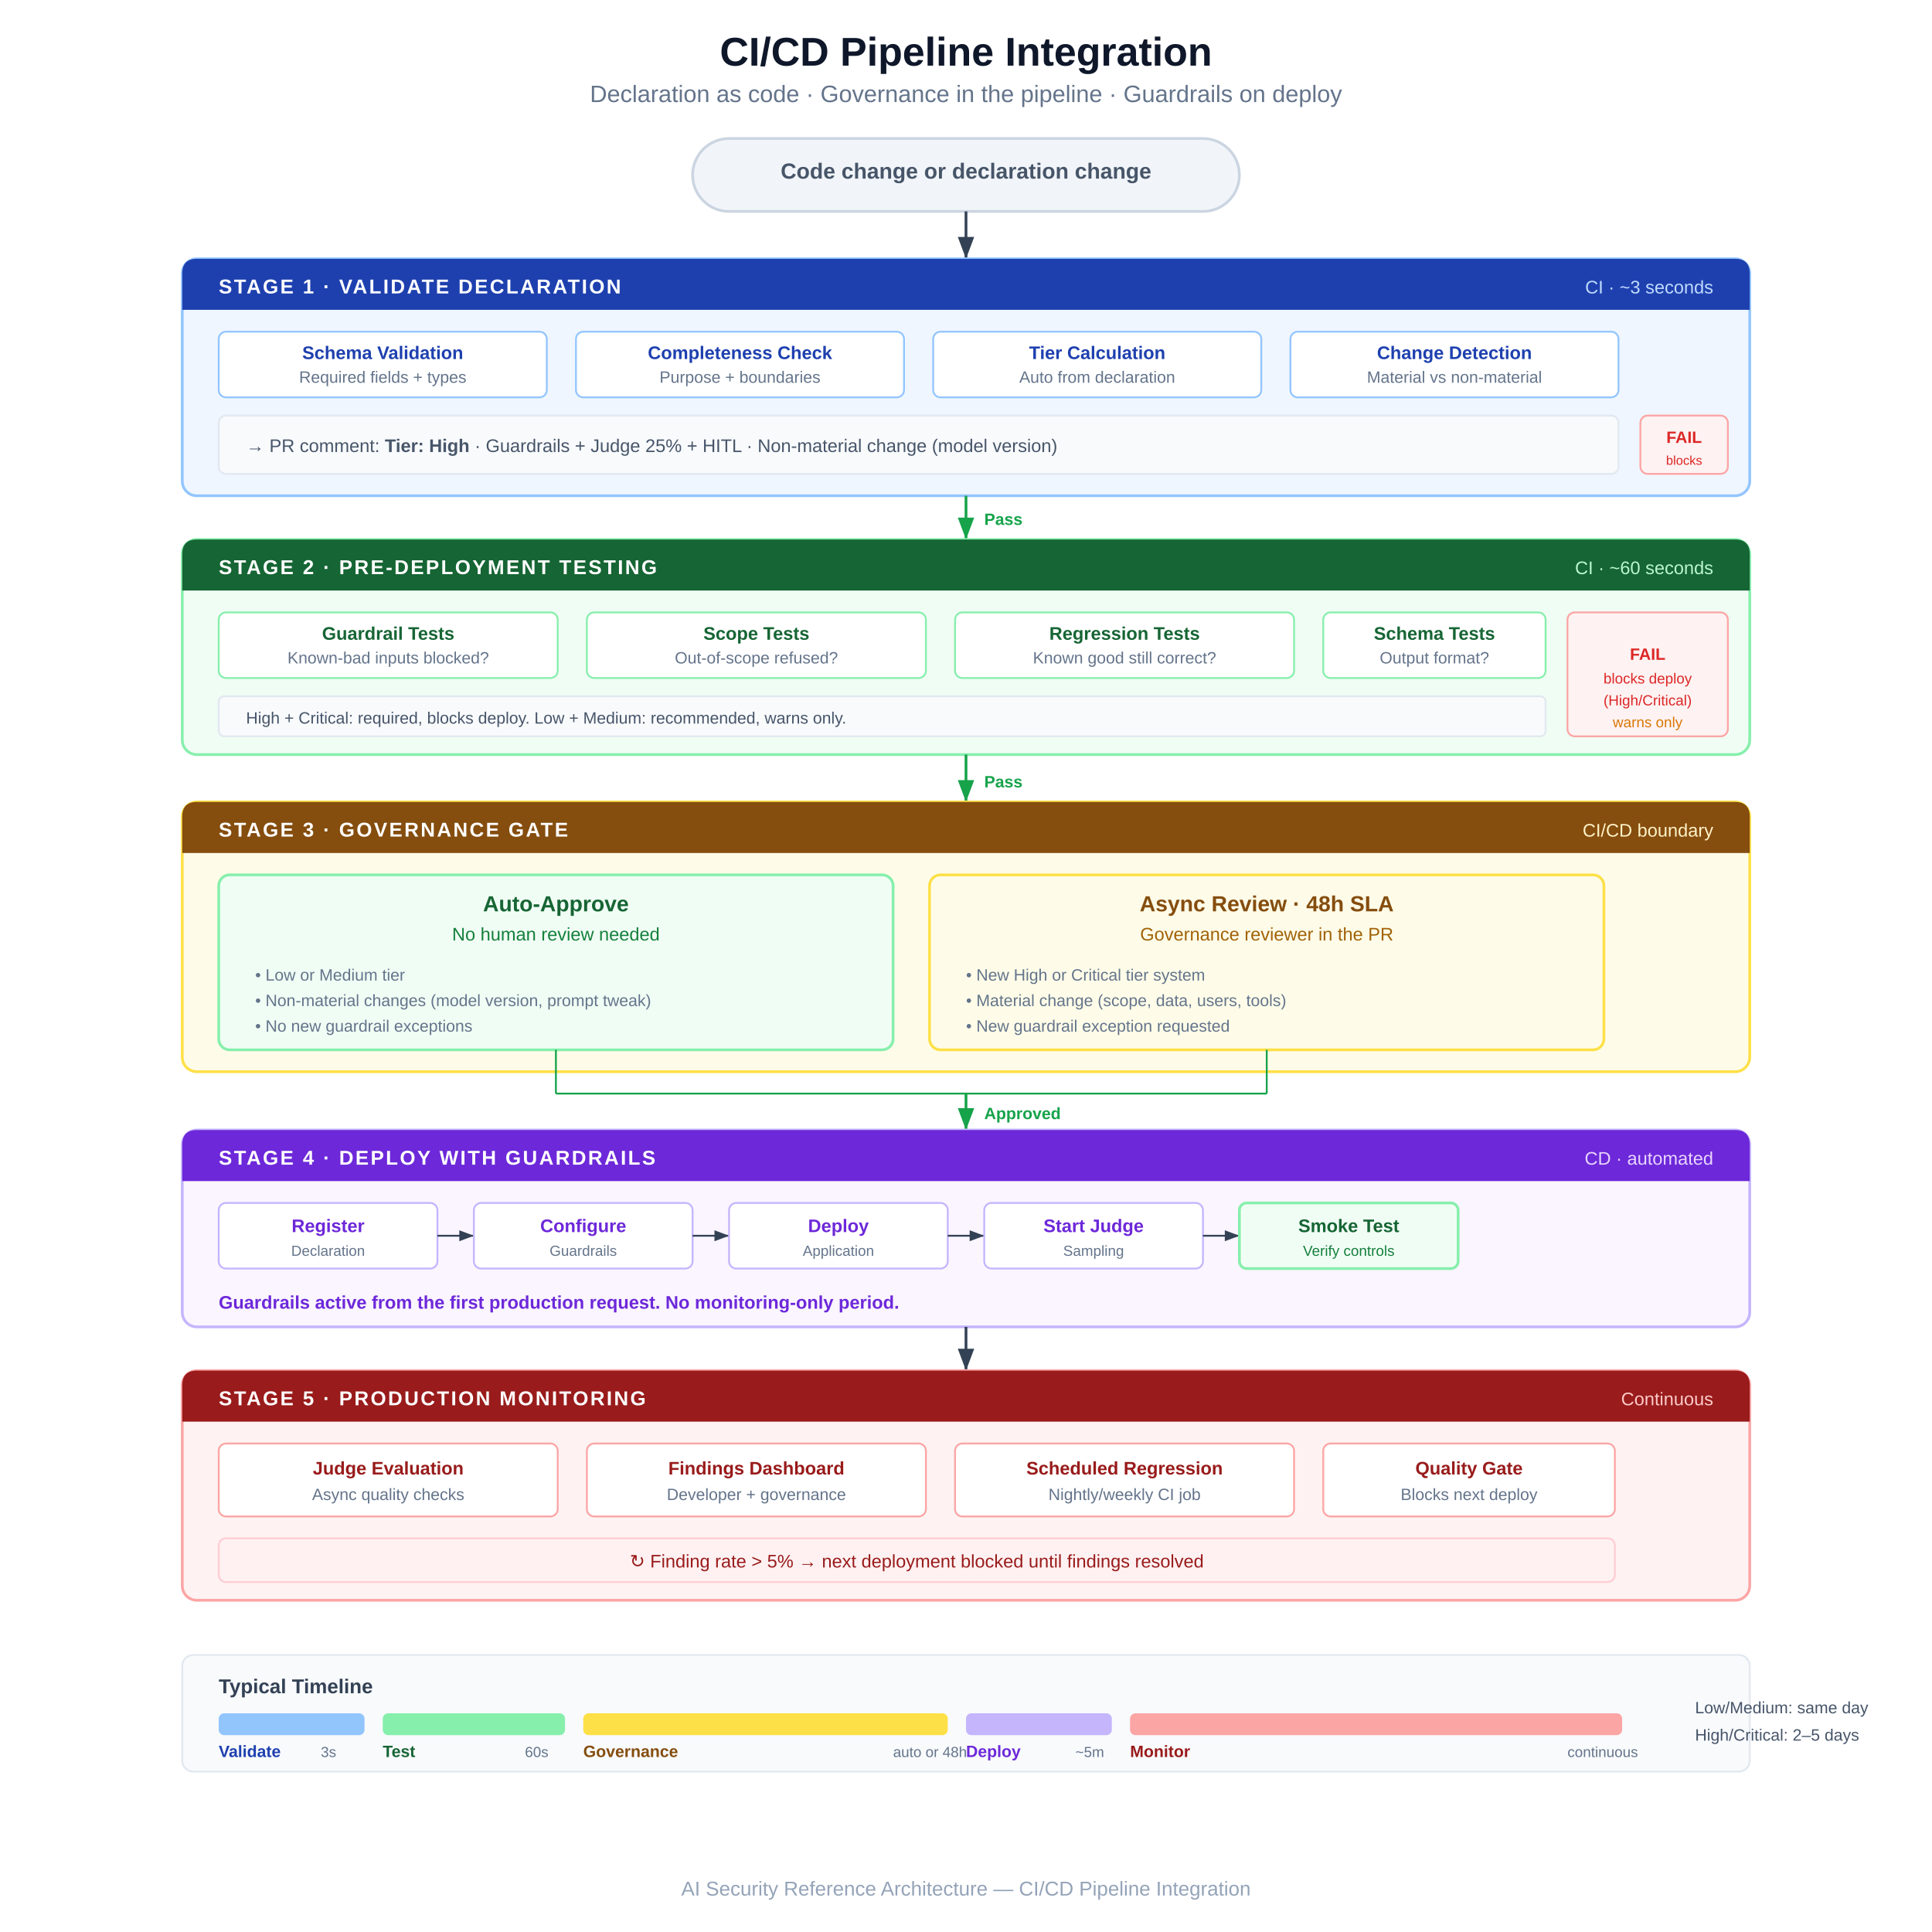
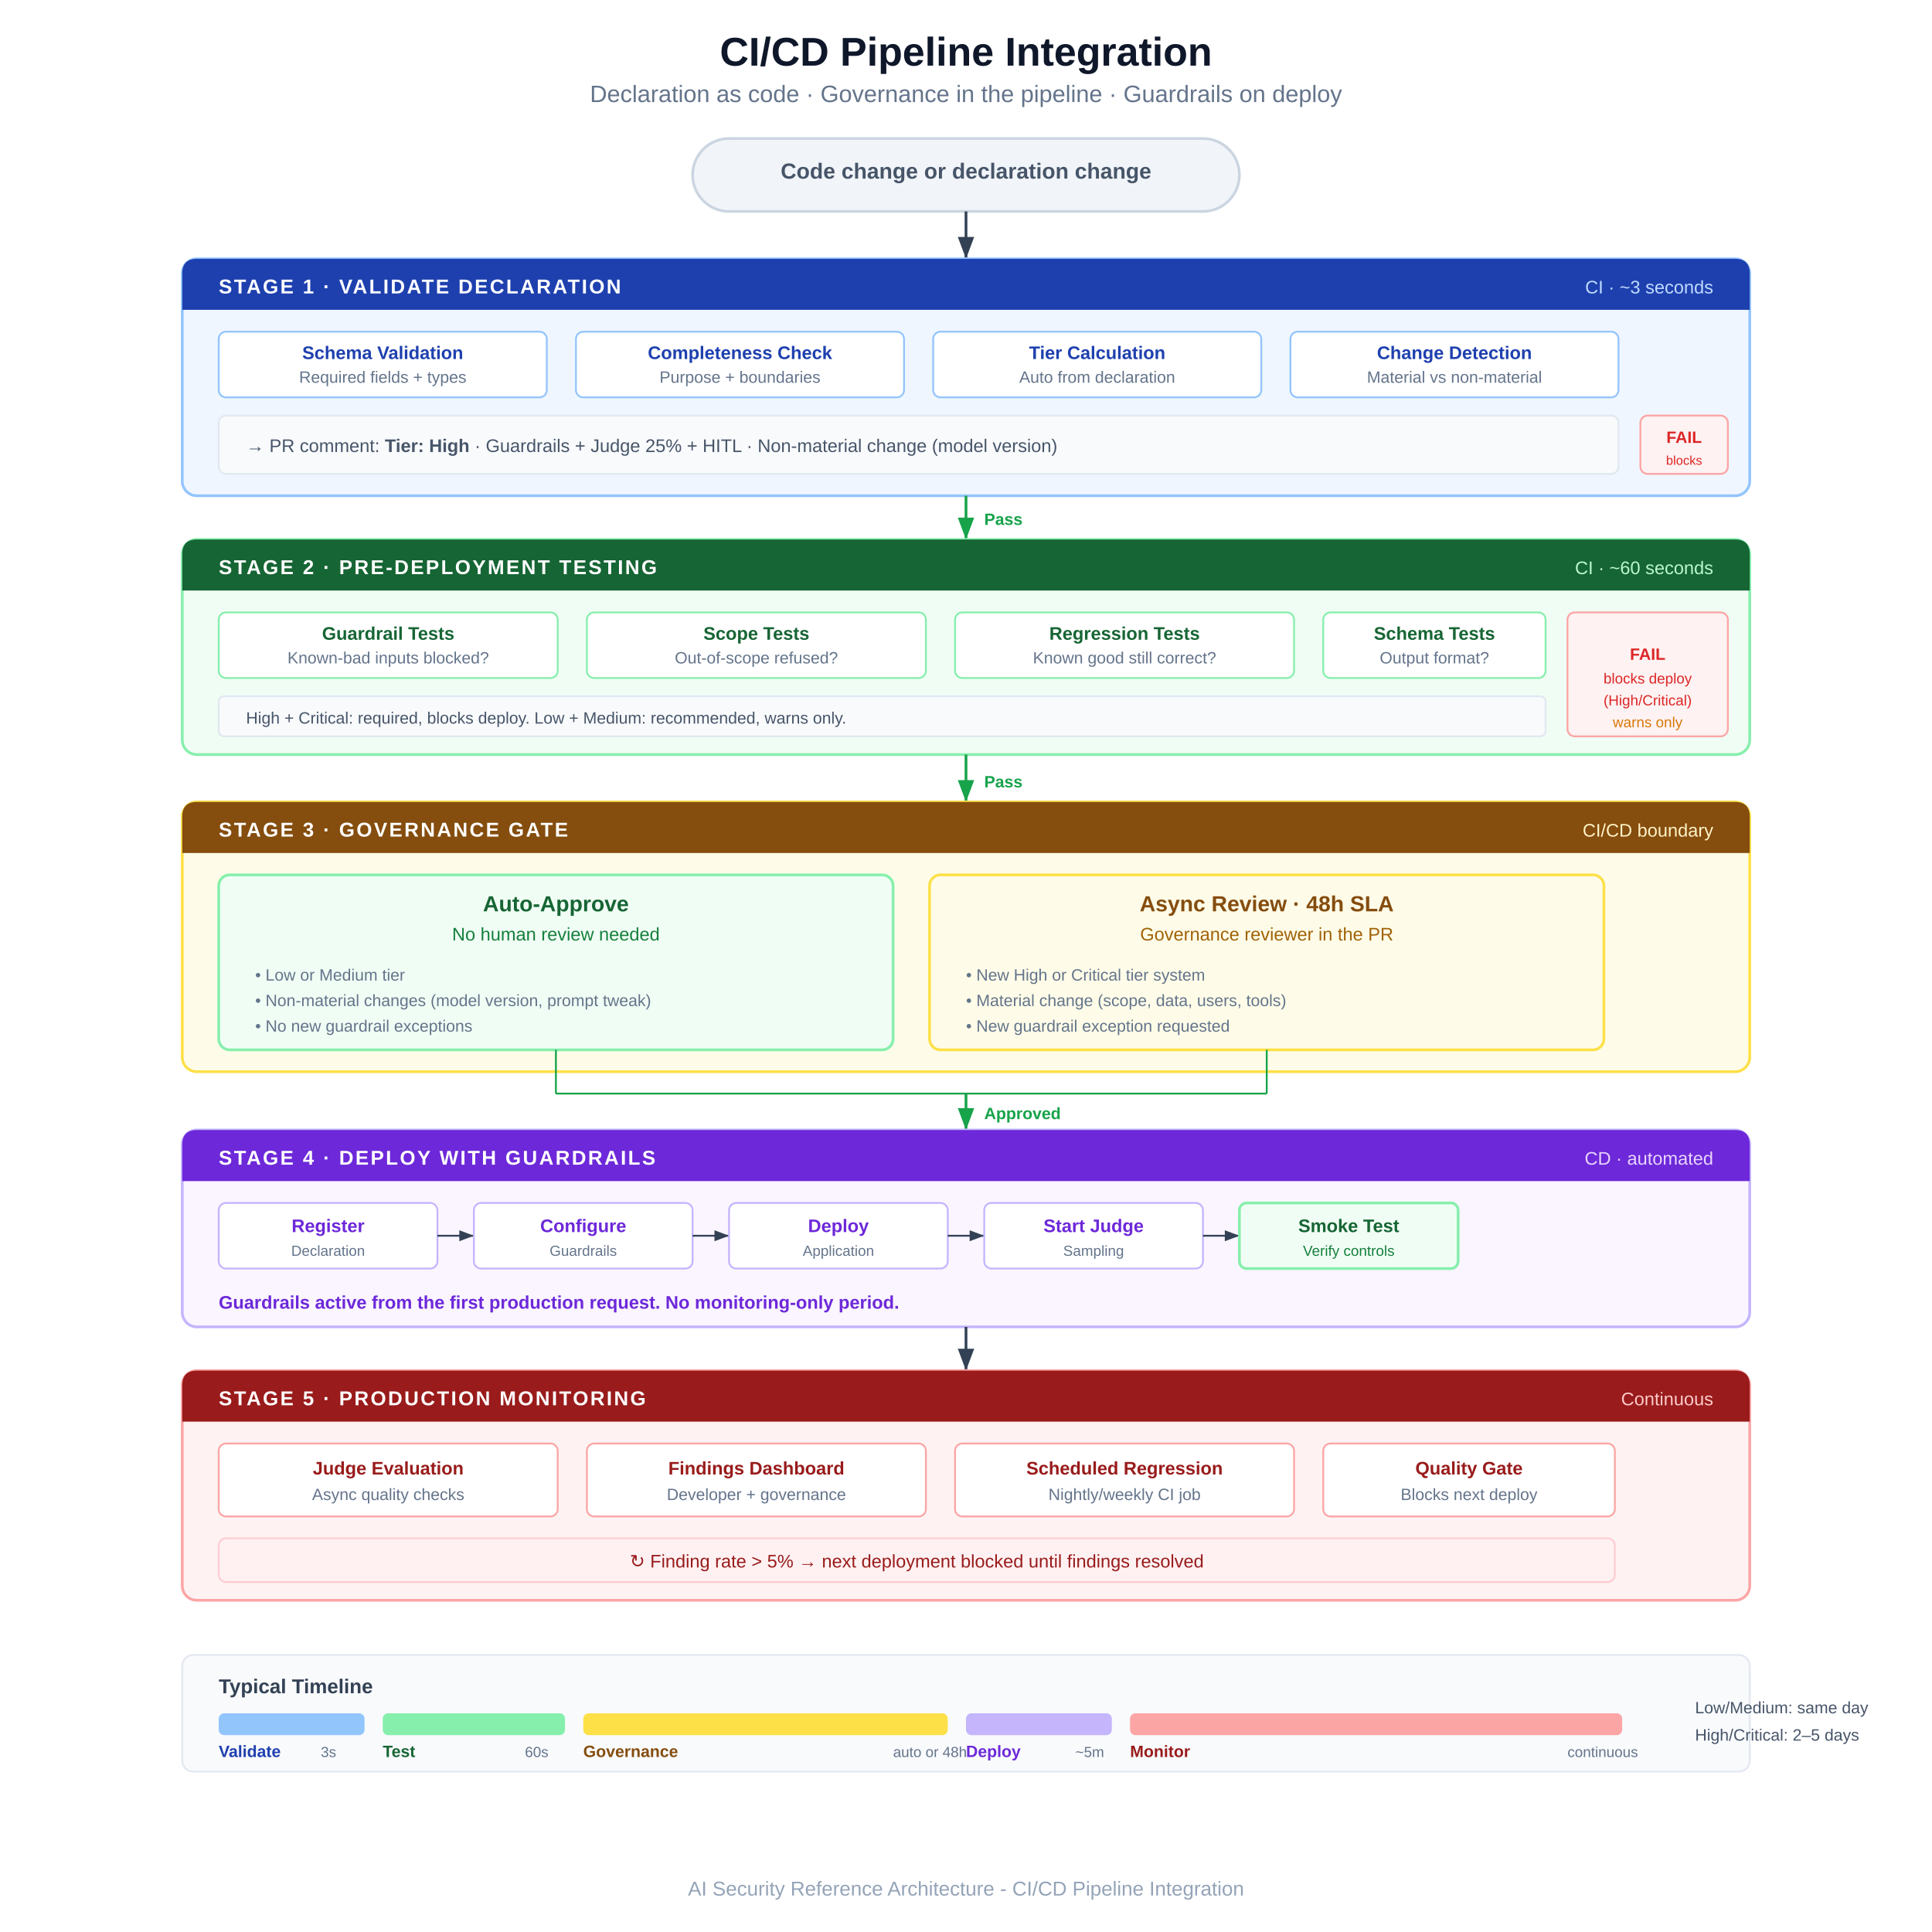
<svg xmlns="http://www.w3.org/2000/svg" width="1060" height="1060" viewBox="0 0 1060 1060" font-family="'Segoe UI', Arial, Helvetica, sans-serif">
  <defs>
    <marker id="arrow" markerWidth="8" markerHeight="6" refX="8" refY="3" orient="auto">
      <path d="M0,0 L8,3 L0,6 Z" fill="#334155" />
    </marker>
    <marker id="arrow-green" markerWidth="8" markerHeight="6" refX="8" refY="3" orient="auto">
      <path d="M0,0 L8,3 L0,6 Z" fill="#16a34a" />
    </marker>
    <marker id="arrow-red" markerWidth="8" markerHeight="6" refX="8" refY="3" orient="auto">
      <path d="M0,0 L8,3 L0,6 Z" fill="#dc2626" />
    </marker>
    <marker id="arrow-amber" markerWidth="8" markerHeight="6" refX="8" refY="3" orient="auto">
      <path d="M0,0 L8,3 L0,6 Z" fill="#d97706" />
    </marker>
  </defs>
  <rect width="1060" height="1060" fill="#ffffff" />
  <text x="530" y="36" text-anchor="middle" font-size="22" font-weight="700" fill="#0f172a">CI/CD Pipeline Integration</text>
  <text x="530" y="56" text-anchor="middle" font-size="13" fill="#64748b">Declaration as code · Governance in the pipeline · Guardrails on deploy</text>
  <rect x="380" y="76" width="300" height="40" rx="20" fill="#f1f5f9" stroke="#cbd5e1" stroke-width="1.5" />
  <text x="530" y="98" text-anchor="middle" font-size="12" font-weight="600" fill="#475569">Code change or declaration change</text>
  <line x1="530" y1="116" x2="530" y2="142" stroke="#334155" stroke-width="1.5" marker-end="url(#arrow)" />
  <rect x="100" y="142" width="860" height="130" rx="8" fill="#eff6ff" stroke="#93c5fd" stroke-width="1.5" />
  <path d="M108,142 L952,142 Q960,142 960,150 L960,170 L100,170 L100,150 Q100,142 108,142 Z" fill="#1e40af" />
  <text x="120" y="161" font-size="11" font-weight="700" fill="#ffffff" letter-spacing="1">STAGE 1 · VALIDATE DECLARATION</text>
  <text x="940" y="161" text-anchor="end" font-size="10" fill="#bfdbfe">CI · ~3 seconds</text>
  <rect x="120" y="182" width="180" height="36" rx="4" fill="#ffffff" stroke="#93c5fd" stroke-width="1" />
  <text x="210" y="197" text-anchor="middle" font-size="10" font-weight="600" fill="#1e40af">Schema Validation</text>
  <text x="210" y="210" text-anchor="middle" font-size="9" fill="#64748b">Required fields + types</text>
  <rect x="316" y="182" width="180" height="36" rx="4" fill="#ffffff" stroke="#93c5fd" stroke-width="1" />
  <text x="406" y="197" text-anchor="middle" font-size="10" font-weight="600" fill="#1e40af">Completeness Check</text>
  <text x="406" y="210" text-anchor="middle" font-size="9" fill="#64748b">Purpose + boundaries</text>
  <rect x="512" y="182" width="180" height="36" rx="4" fill="#ffffff" stroke="#93c5fd" stroke-width="1" />
  <text x="602" y="197" text-anchor="middle" font-size="10" font-weight="600" fill="#1e40af">Tier Calculation</text>
  <text x="602" y="210" text-anchor="middle" font-size="9" fill="#64748b">Auto from declaration</text>
  <rect x="708" y="182" width="180" height="36" rx="4" fill="#ffffff" stroke="#93c5fd" stroke-width="1" />
  <text x="798" y="197" text-anchor="middle" font-size="10" font-weight="600" fill="#1e40af">Change Detection</text>
  <text x="798" y="210" text-anchor="middle" font-size="9" fill="#64748b">Material vs non-material</text>
  <rect x="120" y="228" width="768" height="32" rx="4" fill="#f8fafc" stroke="#e2e8f0" stroke-width="1" />
  <text x="135" y="248" font-size="10" fill="#475569">→ PR comment: <tspan font-weight="600">Tier: High</tspan> · Guardrails + Judge 25% + HITL · Non-material change (model version)</text>
  <rect x="900" y="228" width="48" height="32" rx="4" fill="#fef2f2" stroke="#fca5a5" stroke-width="1" />
  <text x="924" y="243" text-anchor="middle" font-size="9" font-weight="700" fill="#dc2626">FAIL</text>
  <text x="924" y="255" text-anchor="middle" font-size="7" fill="#dc2626">blocks</text>
  <line x1="530" y1="272" x2="530" y2="296" stroke="#16a34a" stroke-width="1.5" marker-end="url(#arrow-green)" />
  <text x="540" y="288" font-size="9" font-weight="600" fill="#16a34a">Pass</text>
  <rect x="100" y="296" width="860" height="118" rx="8" fill="#f0fdf4" stroke="#86efac" stroke-width="1.5" />
  <path d="M108,296 L952,296 Q960,296 960,304 L960,324 L100,324 L100,304 Q100,296 108,296 Z" fill="#166534" />
  <text x="120" y="315" font-size="11" font-weight="700" fill="#ffffff" letter-spacing="1">STAGE 2 · PRE-DEPLOYMENT TESTING</text>
  <text x="940" y="315" text-anchor="end" font-size="10" fill="#bbf7d0">CI · ~60 seconds</text>
  <rect x="120" y="336" width="186" height="36" rx="4" fill="#ffffff" stroke="#86efac" stroke-width="1" />
  <text x="213" y="351" text-anchor="middle" font-size="10" font-weight="600" fill="#166534">Guardrail Tests</text>
  <text x="213" y="364" text-anchor="middle" font-size="9" fill="#64748b">Known-bad inputs blocked?</text>
  <rect x="322" y="336" width="186" height="36" rx="4" fill="#ffffff" stroke="#86efac" stroke-width="1" />
  <text x="415" y="351" text-anchor="middle" font-size="10" font-weight="600" fill="#166534">Scope Tests</text>
  <text x="415" y="364" text-anchor="middle" font-size="9" fill="#64748b">Out-of-scope refused?</text>
  <rect x="524" y="336" width="186" height="36" rx="4" fill="#ffffff" stroke="#86efac" stroke-width="1" />
  <text x="617" y="351" text-anchor="middle" font-size="10" font-weight="600" fill="#166534">Regression Tests</text>
  <text x="617" y="364" text-anchor="middle" font-size="9" fill="#64748b">Known good still correct?</text>
  <rect x="726" y="336" width="122" height="36" rx="4" fill="#ffffff" stroke="#86efac" stroke-width="1" />
  <text x="787" y="351" text-anchor="middle" font-size="10" font-weight="600" fill="#166534">Schema Tests</text>
  <text x="787" y="364" text-anchor="middle" font-size="9" fill="#64748b">Output format?</text>
  <rect x="120" y="382" width="728" height="22" rx="3" fill="#f8fafc" stroke="#e2e8f0" stroke-width="1" />
  <text x="135" y="397" font-size="9" fill="#475569">High + Critical: required, blocks deploy. Low + Medium: recommended, warns only.</text>
  <rect x="860" y="336" width="88" height="68" rx="4" fill="#fef2f2" stroke="#fca5a5" stroke-width="1" />
  <text x="904" y="362" text-anchor="middle" font-size="9" font-weight="700" fill="#dc2626">FAIL</text>
  <text x="904" y="375" text-anchor="middle" font-size="8" fill="#dc2626">blocks deploy</text>
  <text x="904" y="387" text-anchor="middle" font-size="8" fill="#dc2626">(High/Critical)</text>
  <text x="904" y="399" text-anchor="middle" font-size="8" fill="#d97706">warns only</text>
  <line x1="530" y1="414" x2="530" y2="440" stroke="#16a34a" stroke-width="1.5" marker-end="url(#arrow-green)" />
  <text x="540" y="432" font-size="9" font-weight="600" fill="#16a34a">Pass</text>
  <rect x="100" y="440" width="860" height="148" rx="8" fill="#fefce8" stroke="#fde047" stroke-width="1.5" />
  <path d="M108,440 L952,440 Q960,440 960,448 L960,468 L100,468 L100,448 Q100,440 108,440 Z" fill="#854d0e" />
  <text x="120" y="459" font-size="11" font-weight="700" fill="#ffffff" letter-spacing="1">STAGE 3 · GOVERNANCE GATE</text>
  <text x="940" y="459" text-anchor="end" font-size="10" fill="#fef3c7">CI/CD boundary</text>
  <rect x="120" y="480" width="370" height="96" rx="6" fill="#f0fdf4" stroke="#86efac" stroke-width="1.5" />
  <text x="305" y="500" text-anchor="middle" font-size="12" font-weight="700" fill="#166534">Auto-Approve</text>
  <text x="305" y="516" text-anchor="middle" font-size="10" fill="#15803d">No human review needed</text>
  <text x="140" y="538" font-size="9" fill="#64748b">• Low or Medium tier</text>
  <text x="140" y="552" font-size="9" fill="#64748b">• Non-material changes (model version, prompt tweak)</text>
  <text x="140" y="566" font-size="9" fill="#64748b">• No new guardrail exceptions</text>
  <rect x="510" y="480" width="370" height="96" rx="6" fill="#fefce8" stroke="#fde047" stroke-width="1.5" />
  <text x="695" y="500" text-anchor="middle" font-size="12" font-weight="700" fill="#854d0e">Async Review · 48h SLA</text>
  <text x="695" y="516" text-anchor="middle" font-size="10" fill="#a16207">Governance reviewer in the PR</text>
  <text x="530" y="538" font-size="9" fill="#64748b">• New High or Critical tier system</text>
  <text x="530" y="552" font-size="9" fill="#64748b">• Material change (scope, data, users, tools)</text>
  <text x="530" y="566" font-size="9" fill="#64748b">• New guardrail exception requested</text>
  <line x1="305" y1="576" x2="305" y2="600" stroke="#16a34a" stroke-width="1" />
  <line x1="695" y1="576" x2="695" y2="600" stroke="#16a34a" stroke-width="1" />
  <line x1="305" y1="600" x2="695" y2="600" stroke="#16a34a" stroke-width="1" />
  <line x1="530" y1="600" x2="530" y2="620" stroke="#16a34a" stroke-width="1.5" marker-end="url(#arrow-green)" />
  <text x="540" y="614" font-size="9" font-weight="600" fill="#16a34a">Approved</text>
  <rect x="100" y="620" width="860" height="108" rx="8" fill="#faf5ff" stroke="#c4b5fd" stroke-width="1.5" />
  <path d="M108,620 L952,620 Q960,620 960,628 L960,648 L100,648 L100,628 Q100,620 108,620 Z" fill="#6d28d9" />
  <text x="120" y="639" font-size="11" font-weight="700" fill="#ffffff" letter-spacing="1">STAGE 4 · DEPLOY WITH GUARDRAILS</text>
  <text x="940" y="639" text-anchor="end" font-size="10" fill="#e9d5ff">CD · automated</text>
  <rect x="120" y="660" width="120" height="36" rx="4" fill="#ffffff" stroke="#c4b5fd" stroke-width="1" />
  <text x="180" y="676" text-anchor="middle" font-size="10" font-weight="600" fill="#6d28d9">Register</text>
  <text x="180" y="689" text-anchor="middle" font-size="8" fill="#64748b">Declaration</text>
  <line x1="240" y1="678" x2="260" y2="678" stroke="#334155" stroke-width="1" marker-end="url(#arrow)" />
  <rect x="260" y="660" width="120" height="36" rx="4" fill="#ffffff" stroke="#c4b5fd" stroke-width="1" />
  <text x="320" y="676" text-anchor="middle" font-size="10" font-weight="600" fill="#6d28d9">Configure</text>
  <text x="320" y="689" text-anchor="middle" font-size="8" fill="#64748b">Guardrails</text>
  <line x1="380" y1="678" x2="400" y2="678" stroke="#334155" stroke-width="1" marker-end="url(#arrow)" />
  <rect x="400" y="660" width="120" height="36" rx="4" fill="#ffffff" stroke="#c4b5fd" stroke-width="1" />
  <text x="460" y="676" text-anchor="middle" font-size="10" font-weight="600" fill="#6d28d9">Deploy</text>
  <text x="460" y="689" text-anchor="middle" font-size="8" fill="#64748b">Application</text>
  <line x1="520" y1="678" x2="540" y2="678" stroke="#334155" stroke-width="1" marker-end="url(#arrow)" />
  <rect x="540" y="660" width="120" height="36" rx="4" fill="#ffffff" stroke="#c4b5fd" stroke-width="1" />
  <text x="600" y="676" text-anchor="middle" font-size="10" font-weight="600" fill="#6d28d9">Start Judge</text>
  <text x="600" y="689" text-anchor="middle" font-size="8" fill="#64748b">Sampling</text>
  <line x1="660" y1="678" x2="680" y2="678" stroke="#334155" stroke-width="1" marker-end="url(#arrow)" />
  <rect x="680" y="660" width="120" height="36" rx="4" fill="#f0fdf4" stroke="#86efac" stroke-width="1.5" />
  <text x="740" y="676" text-anchor="middle" font-size="10" font-weight="600" fill="#166534">Smoke Test</text>
  <text x="740" y="689" text-anchor="middle" font-size="8" fill="#15803d">Verify controls</text>
  <text x="120" y="718" font-size="10" font-weight="600" fill="#6d28d9">Guardrails active from the first production request. No monitoring-only period.</text>
  <line x1="530" y1="728" x2="530" y2="752" stroke="#334155" stroke-width="1.5" marker-end="url(#arrow)" />
  <rect x="100" y="752" width="860" height="126" rx="8" fill="#fef2f2" stroke="#fca5a5" stroke-width="1.5" />
  <path d="M108,752 L952,752 Q960,752 960,760 L960,780 L100,780 L100,760 Q100,752 108,752 Z" fill="#991b1b" />
  <text x="120" y="771" font-size="11" font-weight="700" fill="#ffffff" letter-spacing="1">STAGE 5 · PRODUCTION MONITORING</text>
  <text x="940" y="771" text-anchor="end" font-size="10" fill="#fecaca">Continuous</text>
  <rect x="120" y="792" width="186" height="40" rx="4" fill="#ffffff" stroke="#fca5a5" stroke-width="1" />
  <text x="213" y="809" text-anchor="middle" font-size="10" font-weight="600" fill="#991b1b">Judge Evaluation</text>
  <text x="213" y="823" text-anchor="middle" font-size="9" fill="#64748b">Async quality checks</text>
  <rect x="322" y="792" width="186" height="40" rx="4" fill="#ffffff" stroke="#fca5a5" stroke-width="1" />
  <text x="415" y="809" text-anchor="middle" font-size="10" font-weight="600" fill="#991b1b">Findings Dashboard</text>
  <text x="415" y="823" text-anchor="middle" font-size="9" fill="#64748b">Developer + governance</text>
  <rect x="524" y="792" width="186" height="40" rx="4" fill="#ffffff" stroke="#fca5a5" stroke-width="1" />
  <text x="617" y="809" text-anchor="middle" font-size="10" font-weight="600" fill="#991b1b">Scheduled Regression</text>
  <text x="617" y="823" text-anchor="middle" font-size="9" fill="#64748b">Nightly/weekly CI job</text>
  <rect x="726" y="792" width="160" height="40" rx="4" fill="#ffffff" stroke="#fca5a5" stroke-width="1" />
  <text x="806" y="809" text-anchor="middle" font-size="10" font-weight="600" fill="#991b1b">Quality Gate</text>
  <text x="806" y="823" text-anchor="middle" font-size="9" fill="#64748b">Blocks next deploy</text>
  <rect x="120" y="844" width="766" height="24" rx="4" fill="#fff1f2" stroke="#fecdd3" stroke-width="1" />
  <text x="503" y="860" text-anchor="middle" font-size="10" fill="#991b1b">↻ Finding rate &gt; 5% → next deployment blocked until findings resolved</text>
  <rect x="100" y="908" width="860" height="64" rx="6" fill="#f8fafc" stroke="#e2e8f0" stroke-width="1" />
  <text x="120" y="929" font-size="11" font-weight="700" fill="#334155">Typical Timeline</text>
  <rect x="120" y="940" width="80" height="12" rx="3" fill="#93c5fd" />
  <text x="120" y="964" font-size="9" font-weight="600" fill="#1e40af">Validate</text>
  <text x="176" y="964" font-size="8" fill="#64748b">3s</text>
  <rect x="210" y="940" width="100" height="12" rx="3" fill="#86efac" />
  <text x="210" y="964" font-size="9" font-weight="600" fill="#166534">Test</text>
  <text x="288" y="964" font-size="8" fill="#64748b">60s</text>
  <rect x="320" y="940" width="200" height="12" rx="3" fill="#fde047" />
  <text x="320" y="964" font-size="9" font-weight="600" fill="#854d0e">Governance</text>
  <text x="490" y="964" font-size="8" fill="#64748b">auto or 48h</text>
  <rect x="530" y="940" width="80" height="12" rx="3" fill="#c4b5fd" />
  <text x="530" y="964" font-size="9" font-weight="600" fill="#6d28d9">Deploy</text>
  <text x="590" y="964" font-size="8" fill="#64748b">~5m</text>
  <rect x="620" y="940" width="270" height="12" rx="3" fill="#fca5a5" />
  <text x="620" y="964" font-size="9" font-weight="600" fill="#991b1b">Monitor</text>
  <text x="860" y="964" font-size="8" fill="#64748b">continuous</text>
  <text x="930" y="940" font-size="9" fill="#475569">Low/Medium: same day</text>
  <text x="930" y="955" font-size="9" fill="#475569">High/Critical: 2–5 days</text>
-   <text x="530" y="1040" text-anchor="middle" font-size="11" fill="#94a3b8">AI Security Reference Architecture — CI/CD Pipeline Integration</text>
+   <text x="530" y="1040" text-anchor="middle" font-size="11" fill="#94a3b8">AI Security Reference Architecture - CI/CD Pipeline Integration</text>
</svg>
